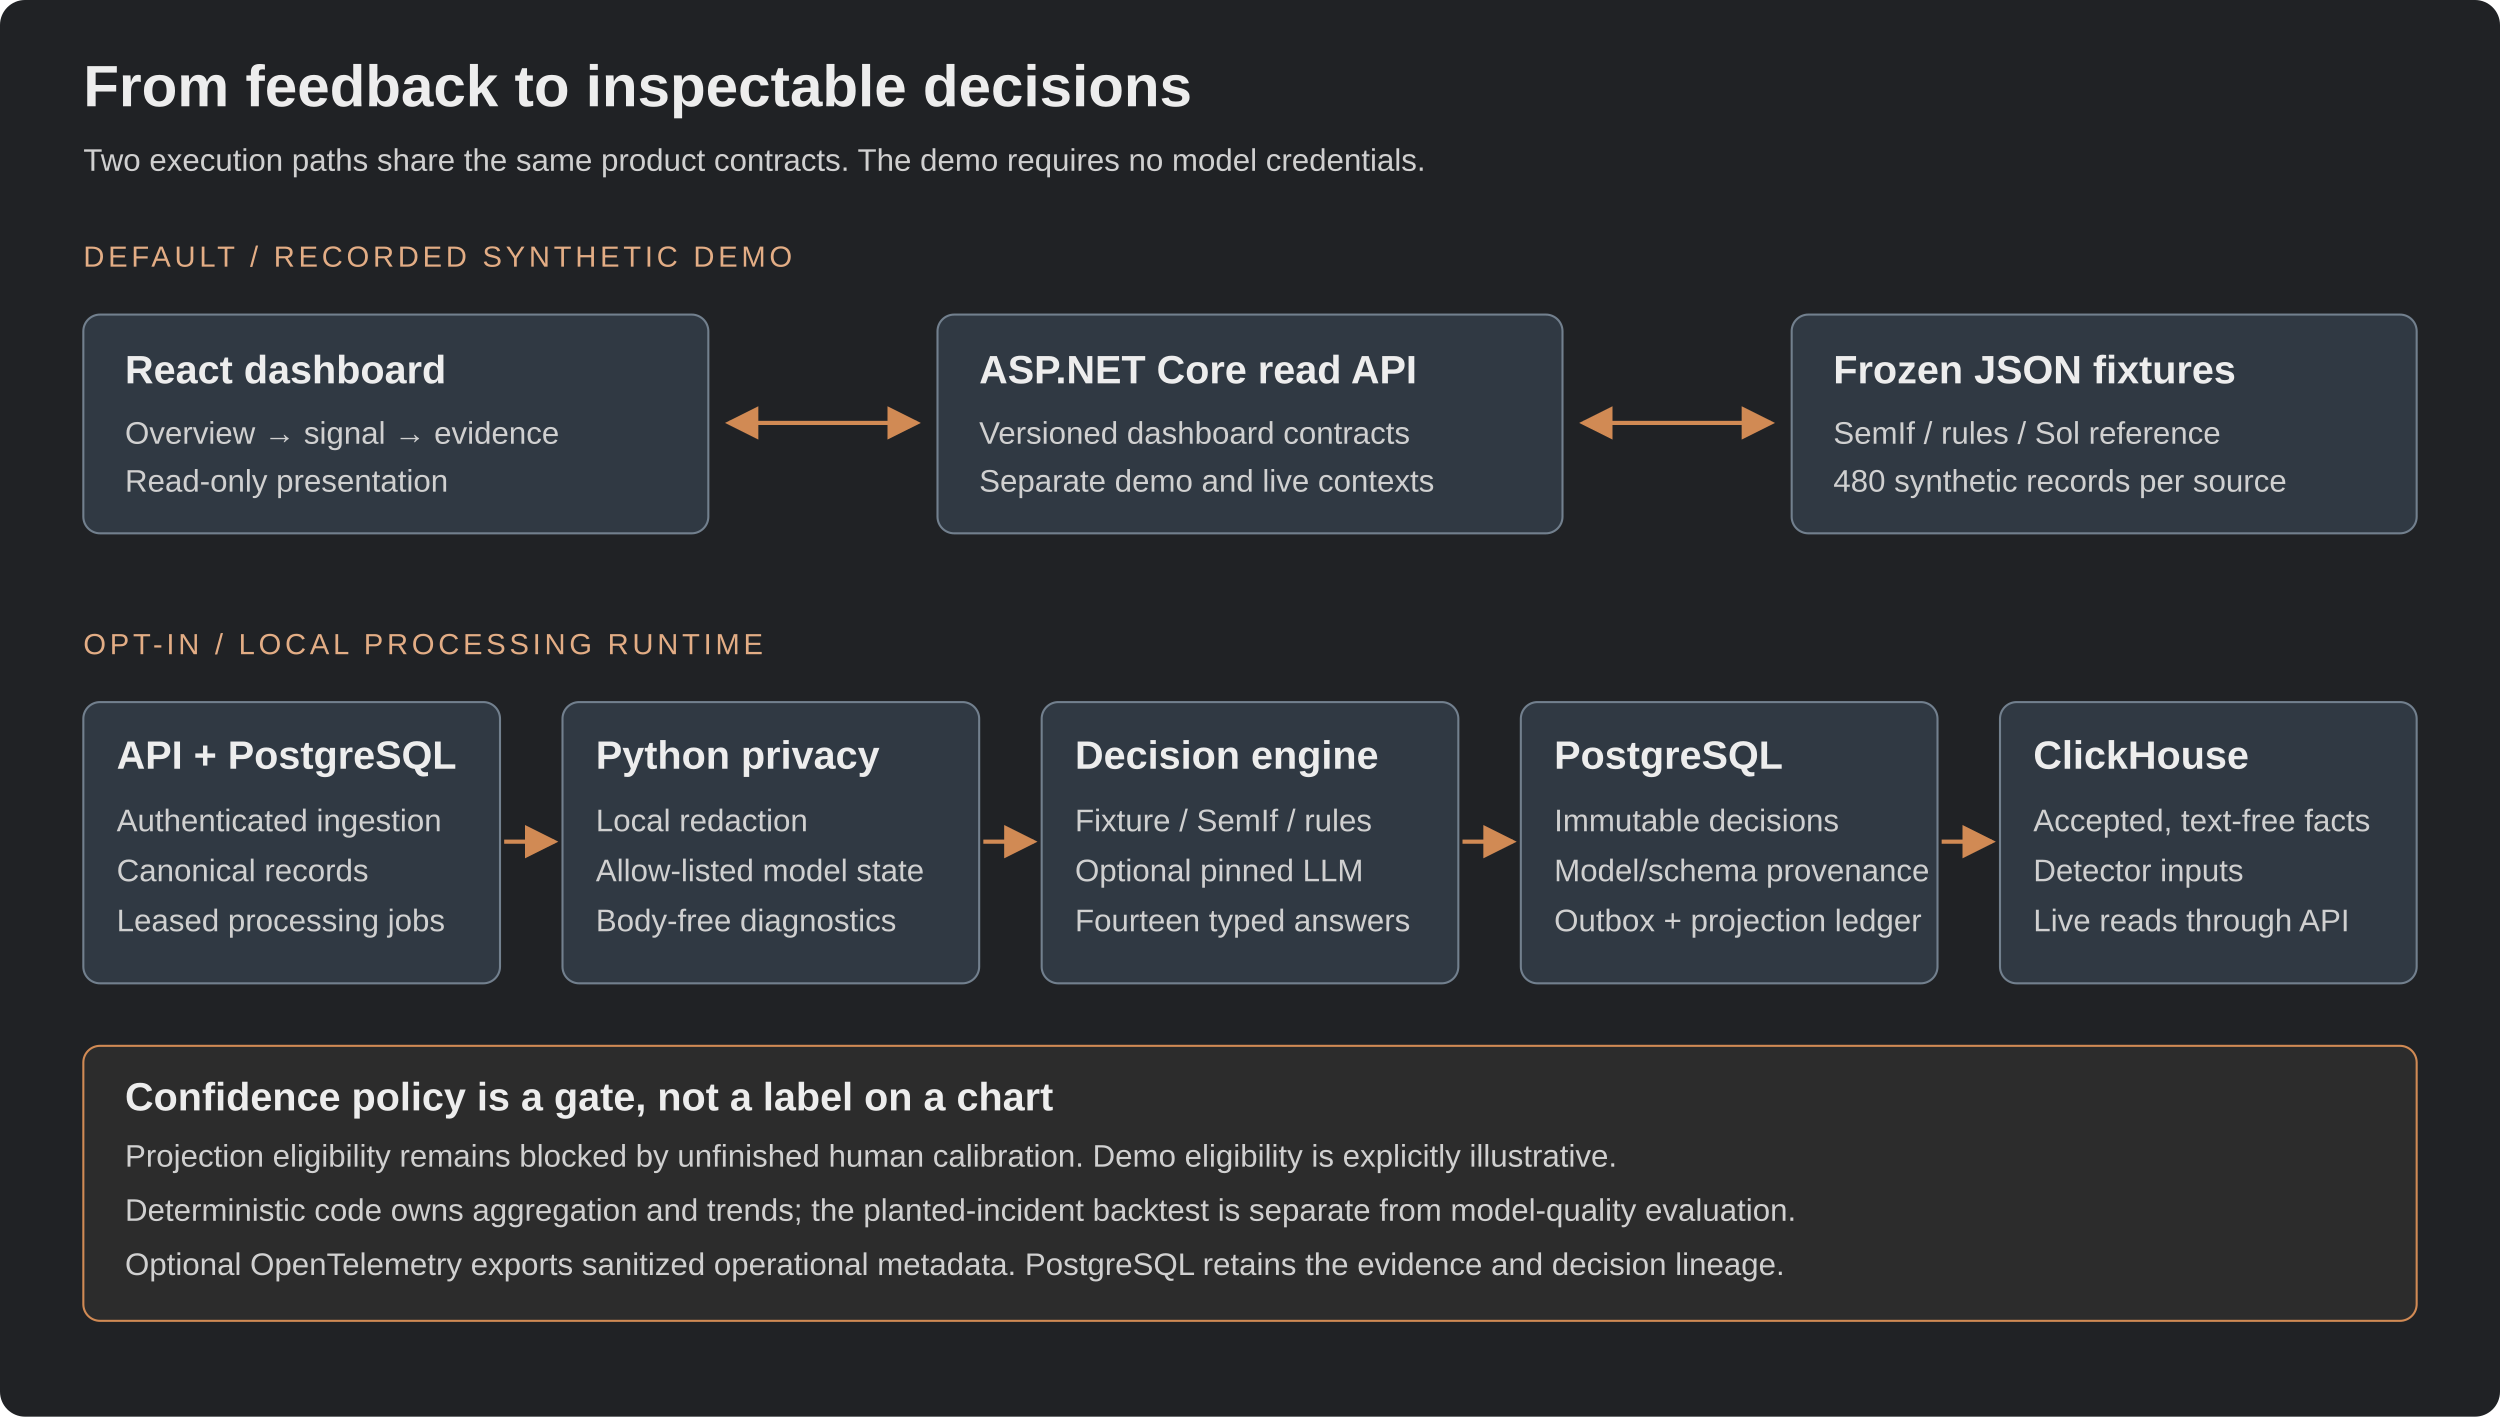
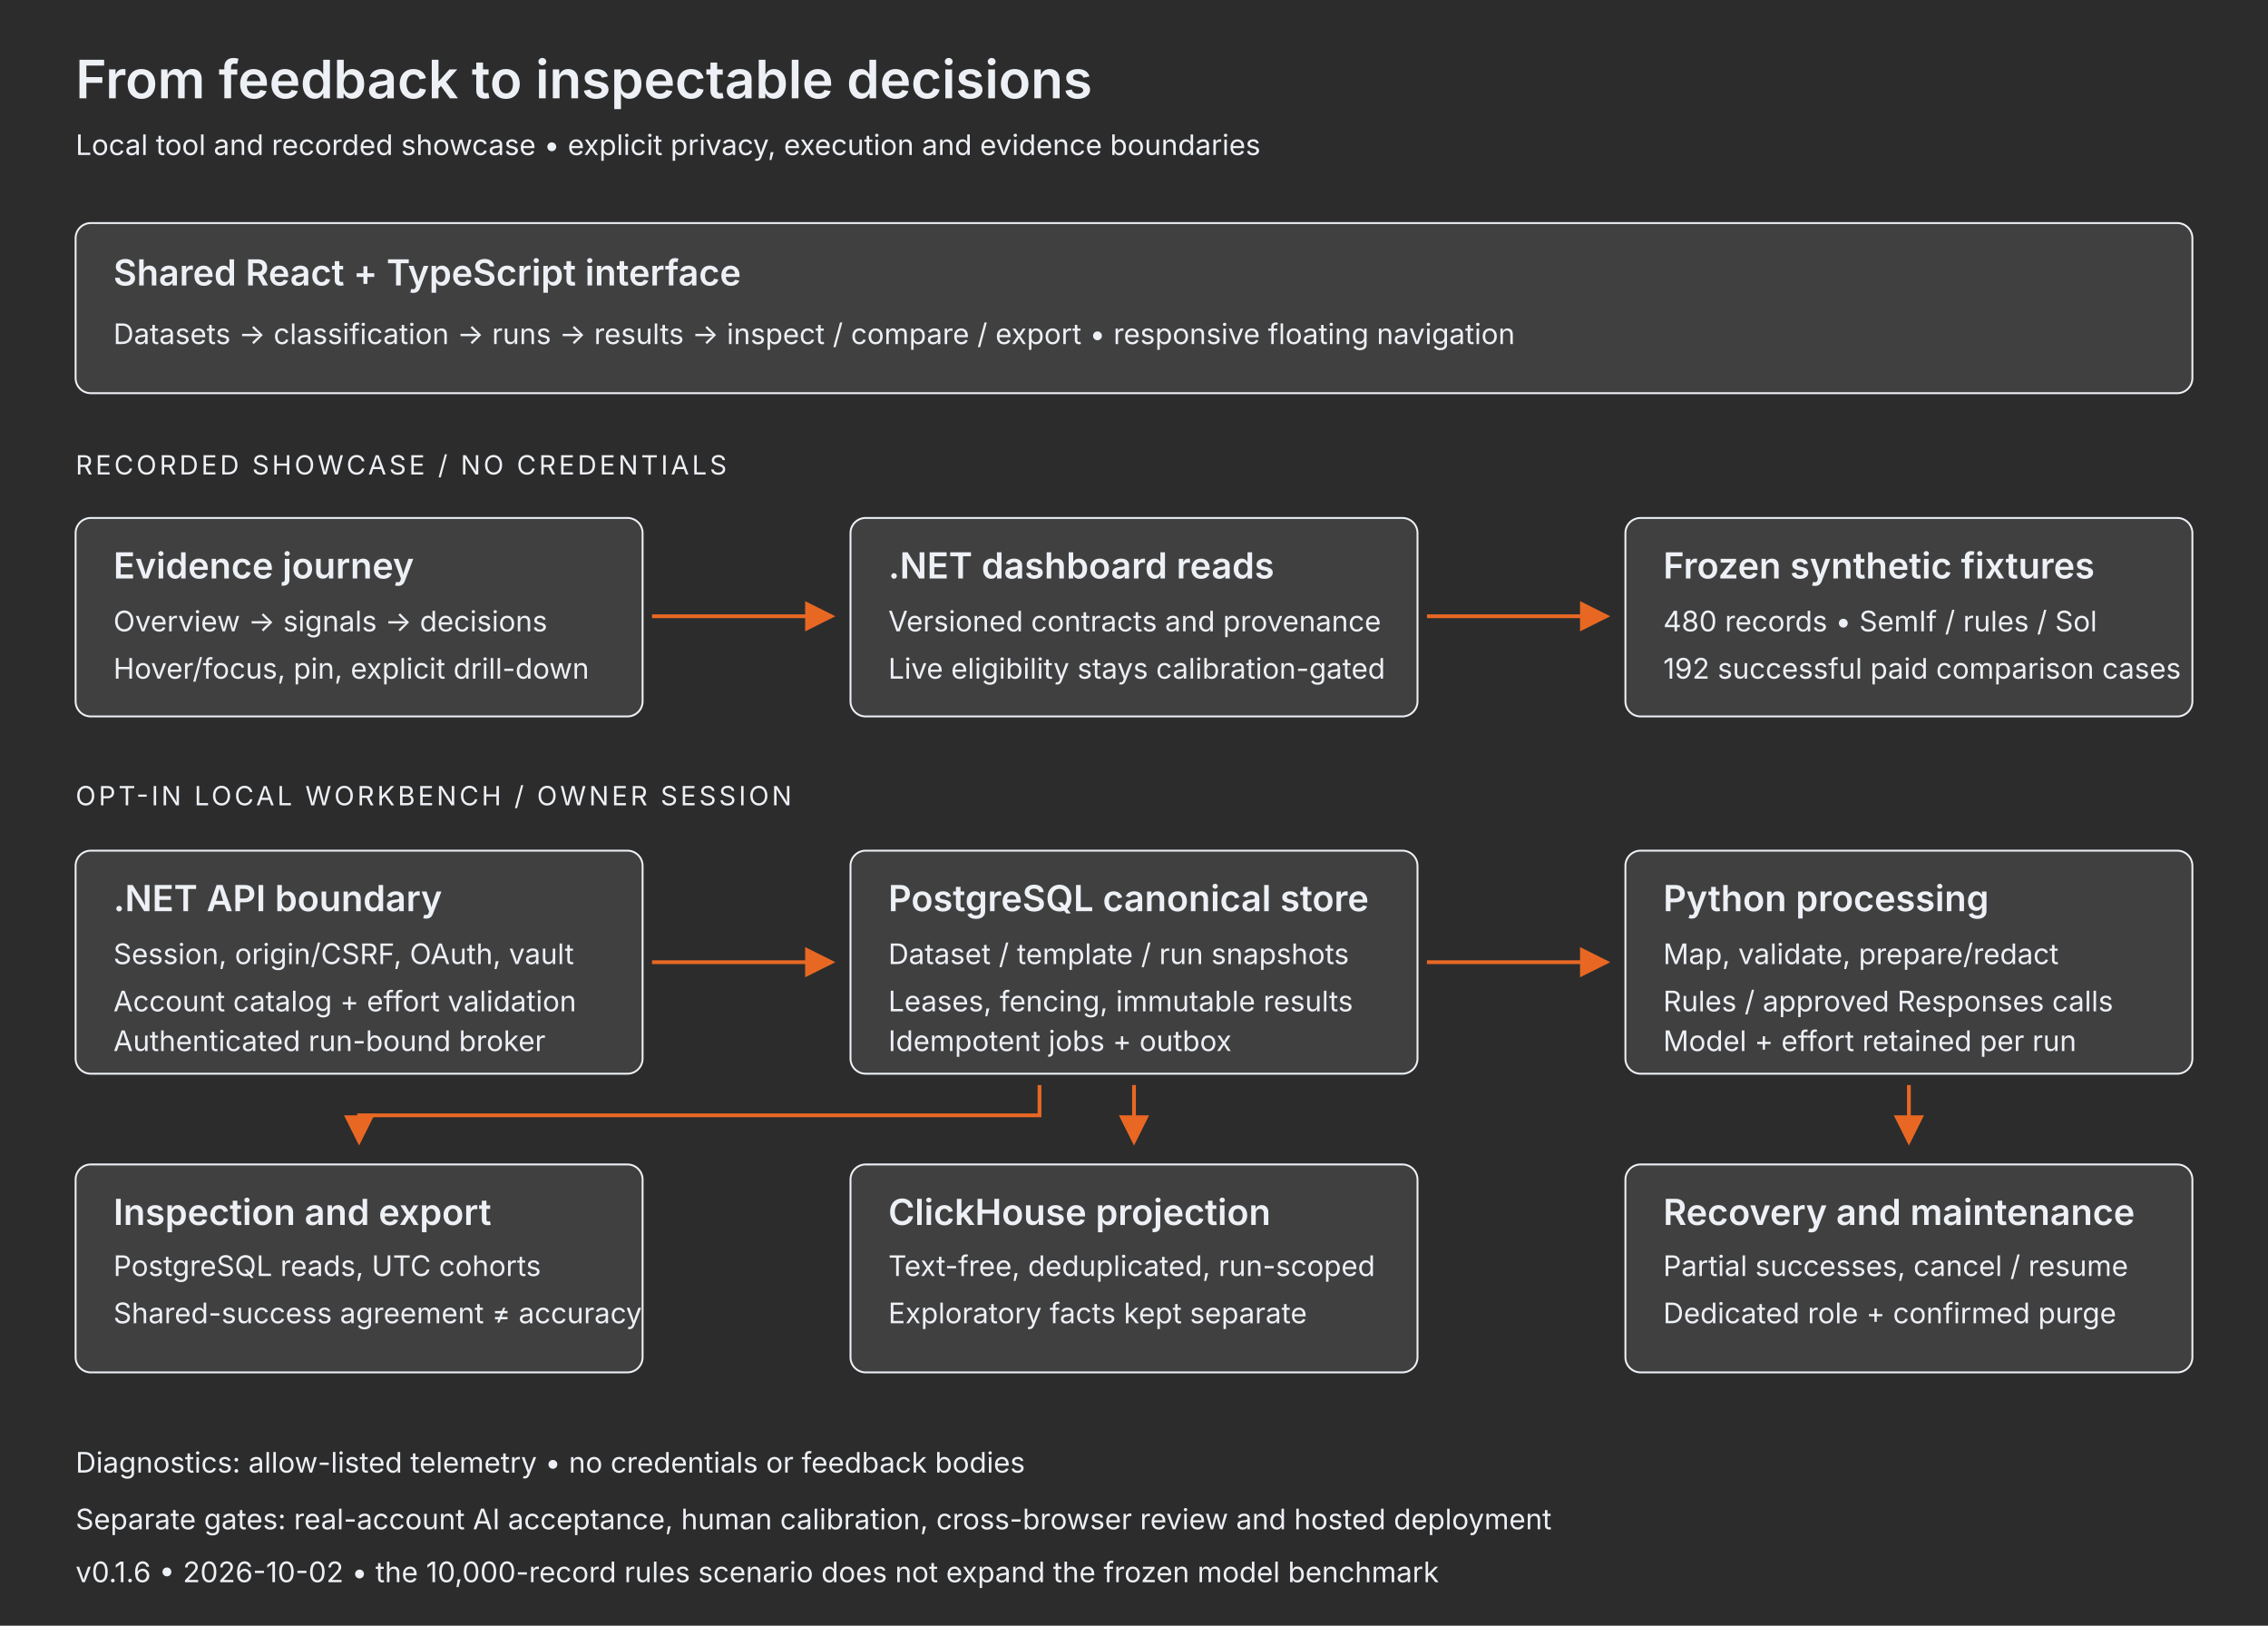
- <svg xmlns="http://www.w3.org/2000/svg" width="1200" height="680" viewBox="0 0 1200 680" role="img" aria-labelledby="title desc">
+ <svg xmlns="http://www.w3.org/2000/svg" width="1200" height="860" viewBox="0 0 1200 860" role="img" aria-labelledby="title desc">
  <defs>
    <marker id="arrow" markerWidth="8" markerHeight="8" refX="7" refY="4" orient="auto-start-reverse">
-       <path d="M0 0L8 4L0 8Z" fill="#d18a54" />
+       <path d="M0 0L8 4L0 8Z" fill="#E86823" />
    </marker>
-     <style>
-       text {font-family: Arial, sans-serif; fill: #ededed;}
-       .eyebrow {font-size:14px; letter-spacing:1.8px; fill:#e3ad85;}
-       .label {font-size:19px; font-weight:600;}
-       .detail {font-size:15px; fill:#d0d0d0;}
-       .box {fill:#303943; stroke:#72808e; stroke-width:1; rx:8;}
-       .link {stroke:#d18a54; stroke-width:2; fill:none; marker-end:url(#arrow);}
-     </style>
+     <style>text{font-family:Inter,Arial,sans-serif;fill:#EDF0F5}.title{font-size:28px;font-weight:600}.label{font-size:19px;font-weight:600}.note{font-size:15px}.section{font-size:14px;letter-spacing:1.5px}.box{fill:#404040;stroke:#EDF0F5;stroke-width:1;rx:8}.line{fill:none;stroke:#E86823;stroke-width:2;marker-end:url(#arrow)}</style>
  </defs>
-   <rect width="1200" height="680" rx="12" fill="#202225" />
-   <text x="40" y="51" font-size="28" font-weight="600">From feedback to inspectable decisions</text>
-   <text x="40" y="82" class="detail">Two execution paths share the same product contracts. The demo requires no model credentials.</text>
-   <text x="40" y="128" class="eyebrow">DEFAULT / RECORDED SYNTHETIC DEMO</text>
-   <rect class="box" x="40" y="151" width="300" height="105" />
-   <text class="label" x="60" y="184">React dashboard</text>
-   <text class="detail" x="60" y="213">Overview → signal → evidence</text>
-   <text class="detail" x="60" y="236">Read-only presentation</text>
-   <rect class="box" x="450" y="151" width="300" height="105" />
-   <text class="label" x="470" y="184">ASP.NET Core read API</text>
-   <text class="detail" x="470" y="213">Versioned dashboard contracts</text>
-   <text class="detail" x="470" y="236">Separate demo and live contexts</text>
-   <rect class="box" x="860" y="151" width="300" height="105" />
-   <text class="label" x="880" y="184">Frozen JSON fixtures</text>
-   <text class="detail" x="880" y="213">SemIf / rules / Sol reference</text>
-   <text class="detail" x="880" y="236">480 synthetic records per source</text>
-   <path class="link" marker-start="url(#arrow)" d="M350 203H440" />
-   <path class="link" marker-start="url(#arrow)" d="M760 203H850" />
-   <text x="40" y="314" class="eyebrow">OPT-IN / LOCAL PROCESSING RUNTIME</text>
-   <rect class="box" x="40" y="337" width="200" height="135" />
-   <text class="label" x="56" y="369">API + PostgreSQL</text>
-   <text class="detail" x="56" y="399">Authenticated ingestion</text>
-   <text class="detail" x="56" y="423">Canonical records</text>
-   <text class="detail" x="56" y="447">Leased processing jobs</text>
-   <rect class="box" x="270" y="337" width="200" height="135" />
-   <text class="label" x="286" y="369">Python privacy</text>
-   <text class="detail" x="286" y="399">Local redaction</text>
-   <text class="detail" x="286" y="423">Allow-listed model state</text>
-   <text class="detail" x="286" y="447">Body-free diagnostics</text>
-   <rect class="box" x="500" y="337" width="200" height="135" />
-   <text class="label" x="516" y="369">Decision engine</text>
-   <text class="detail" x="516" y="399">Fixture / SemIf / rules</text>
-   <text class="detail" x="516" y="423">Optional pinned LLM</text>
-   <text class="detail" x="516" y="447">Fourteen typed answers</text>
-   <rect class="box" x="730" y="337" width="200" height="135" />
-   <text class="label" x="746" y="369">PostgreSQL</text>
-   <text class="detail" x="746" y="399">Immutable decisions</text>
-   <text class="detail" x="746" y="423">Model/schema provenance</text>
-   <text class="detail" x="746" y="447">Outbox + projection ledger</text>
-   <rect class="box" x="960" y="337" width="200" height="135" />
-   <text class="label" x="976" y="369">ClickHouse</text>
-   <text class="detail" x="976" y="399">Accepted, text-free facts</text>
-   <text class="detail" x="976" y="423">Detector inputs</text>
-   <text class="detail" x="976" y="447">Live reads through API</text>
-   <path class="link" d="M242 404H266" />
-   <path class="link" d="M472 404H496" />
-   <path class="link" d="M702 404H726" />
-   <path class="link" d="M932 404H956" />
-   <rect x="40" y="502" width="1120" height="132" rx="8" fill="#2c2c2c" stroke="#d18a54" />
-   <text x="60" y="533" class="label">Confidence policy is a gate, not a label on a chart</text>
-   <text x="60" y="560" class="detail">Projection eligibility remains blocked by unfinished human calibration. Demo eligibility is explicitly illustrative.</text>
-   <text x="60" y="586" class="detail">Deterministic code owns aggregation and trends; the planted-incident backtest is separate from model-quality evaluation.</text>
-   <text x="60" y="612" class="detail">Optional OpenTelemetry exports sanitized operational metadata. PostgreSQL retains the evidence and decision lineage.</text>
+   <rect width="1200" height="860" fill="#2C2C2C" />
+   <text x="40" y="52" class="title">From feedback to inspectable decisions</text>
+   <text x="40" y="82" class="note">Local tool and recorded showcase • explicit privacy, execution and evidence boundaries</text>
+   <rect class="box" x="40" y="118" width="1120" height="90" />
+   <text x="60" y="151" class="label">Shared React + TypeScript interface</text>
+   <text x="60" y="182" class="note">Datasets → classification → runs → results → inspect / compare / export • responsive floating navigation</text>
+   <text x="40" y="251" class="section">RECORDED SHOWCASE / NO CREDENTIALS</text>
+   <rect class="box" x="40" y="274" width="300" height="105" />
+   <text x="60" y="306" class="label">Evidence journey</text>
+   <text x="60" y="334" class="note">Overview → signals → decisions</text>
+   <text x="60" y="359" class="note">Hover/focus, pin, explicit drill-down</text>
+   <rect class="box" x="450" y="274" width="300" height="105" />
+   <text x="470" y="306" class="label">.NET dashboard reads</text>
+   <text x="470" y="334" class="note">Versioned contracts and provenance</text>
+   <text x="470" y="359" class="note">Live eligibility stays calibration-gated</text>
+   <rect class="box" x="860" y="274" width="300" height="105" />
+   <text x="880" y="306" class="label">Frozen synthetic fixtures</text>
+   <text x="880" y="334" class="note">480 records • SemIf / rules / Sol</text>
+   <text x="880" y="359" class="note">192 successful paid comparison cases</text>
+   <path class="line" d="M345 326H440" />
+   <path class="line" d="M755 326H850" />
+   <text x="40" y="426" class="section">OPT-IN LOCAL WORKBENCH / OWNER SESSION</text>
+   <rect class="box" x="40" y="450" width="300" height="118" />
+   <text x="60" y="482" class="label">.NET API boundary</text>
+   <text x="60" y="510" class="note">Session, origin/CSRF, OAuth, vault</text>
+   <text x="60" y="535" class="note">Account catalog + effort validation</text>
+   <text x="60" y="556" class="note">Authenticated run-bound broker</text>
+   <rect class="box" x="450" y="450" width="300" height="118" />
+   <text x="470" y="482" class="label">PostgreSQL canonical store</text>
+   <text x="470" y="510" class="note">Dataset / template / run snapshots</text>
+   <text x="470" y="535" class="note">Leases, fencing, immutable results</text>
+   <text x="470" y="556" class="note">Idempotent jobs + outbox</text>
+   <rect class="box" x="860" y="450" width="300" height="118" />
+   <text x="880" y="482" class="label">Python processing</text>
+   <text x="880" y="510" class="note">Map, validate, prepare/redact</text>
+   <text x="880" y="535" class="note">Rules / approved Responses calls</text>
+   <text x="880" y="556" class="note">Model + effort retained per run</text>
+   <path class="line" d="M345 509H440" />
+   <path class="line" d="M755 509H850" />
+   <rect class="box" x="40" y="616" width="300" height="110" />
+   <text x="60" y="648" class="label">Inspection and export</text>
+   <text x="60" y="675" class="note">PostgreSQL reads, UTC cohorts</text>
+   <text x="60" y="700" class="note">Shared-success agreement ≠ accuracy</text>
+   <rect class="box" x="450" y="616" width="300" height="110" />
+   <text x="470" y="648" class="label">ClickHouse projection</text>
+   <text x="470" y="675" class="note">Text-free, deduplicated, run-scoped</text>
+   <text x="470" y="700" class="note">Exploratory facts kept separate</text>
+   <rect class="box" x="860" y="616" width="300" height="110" />
+   <text x="880" y="648" class="label">Recovery and maintenance</text>
+   <text x="880" y="675" class="note">Partial successes, cancel / resume</text>
+   <text x="880" y="700" class="note">Dedicated role + confirmed purge</text>
+   <path class="line" d="M600 574V604" />
+   <path class="line" d="M550 574V590H190V604" />
+   <path class="line" d="M1010 574V604" />
+   <text x="40" y="779" class="note">Diagnostics: allow-listed telemetry • no credentials or feedback bodies</text>
+   <text x="40" y="809" class="note">Separate gates: real-account AI acceptance, human calibration, cross-browser review and hosted deployment</text>
+   <text x="40" y="837" class="note">v0.1.6 • 2026-10-02 • the 10,000-record rules scenario does not expand the frozen model benchmark</text>
</svg>
